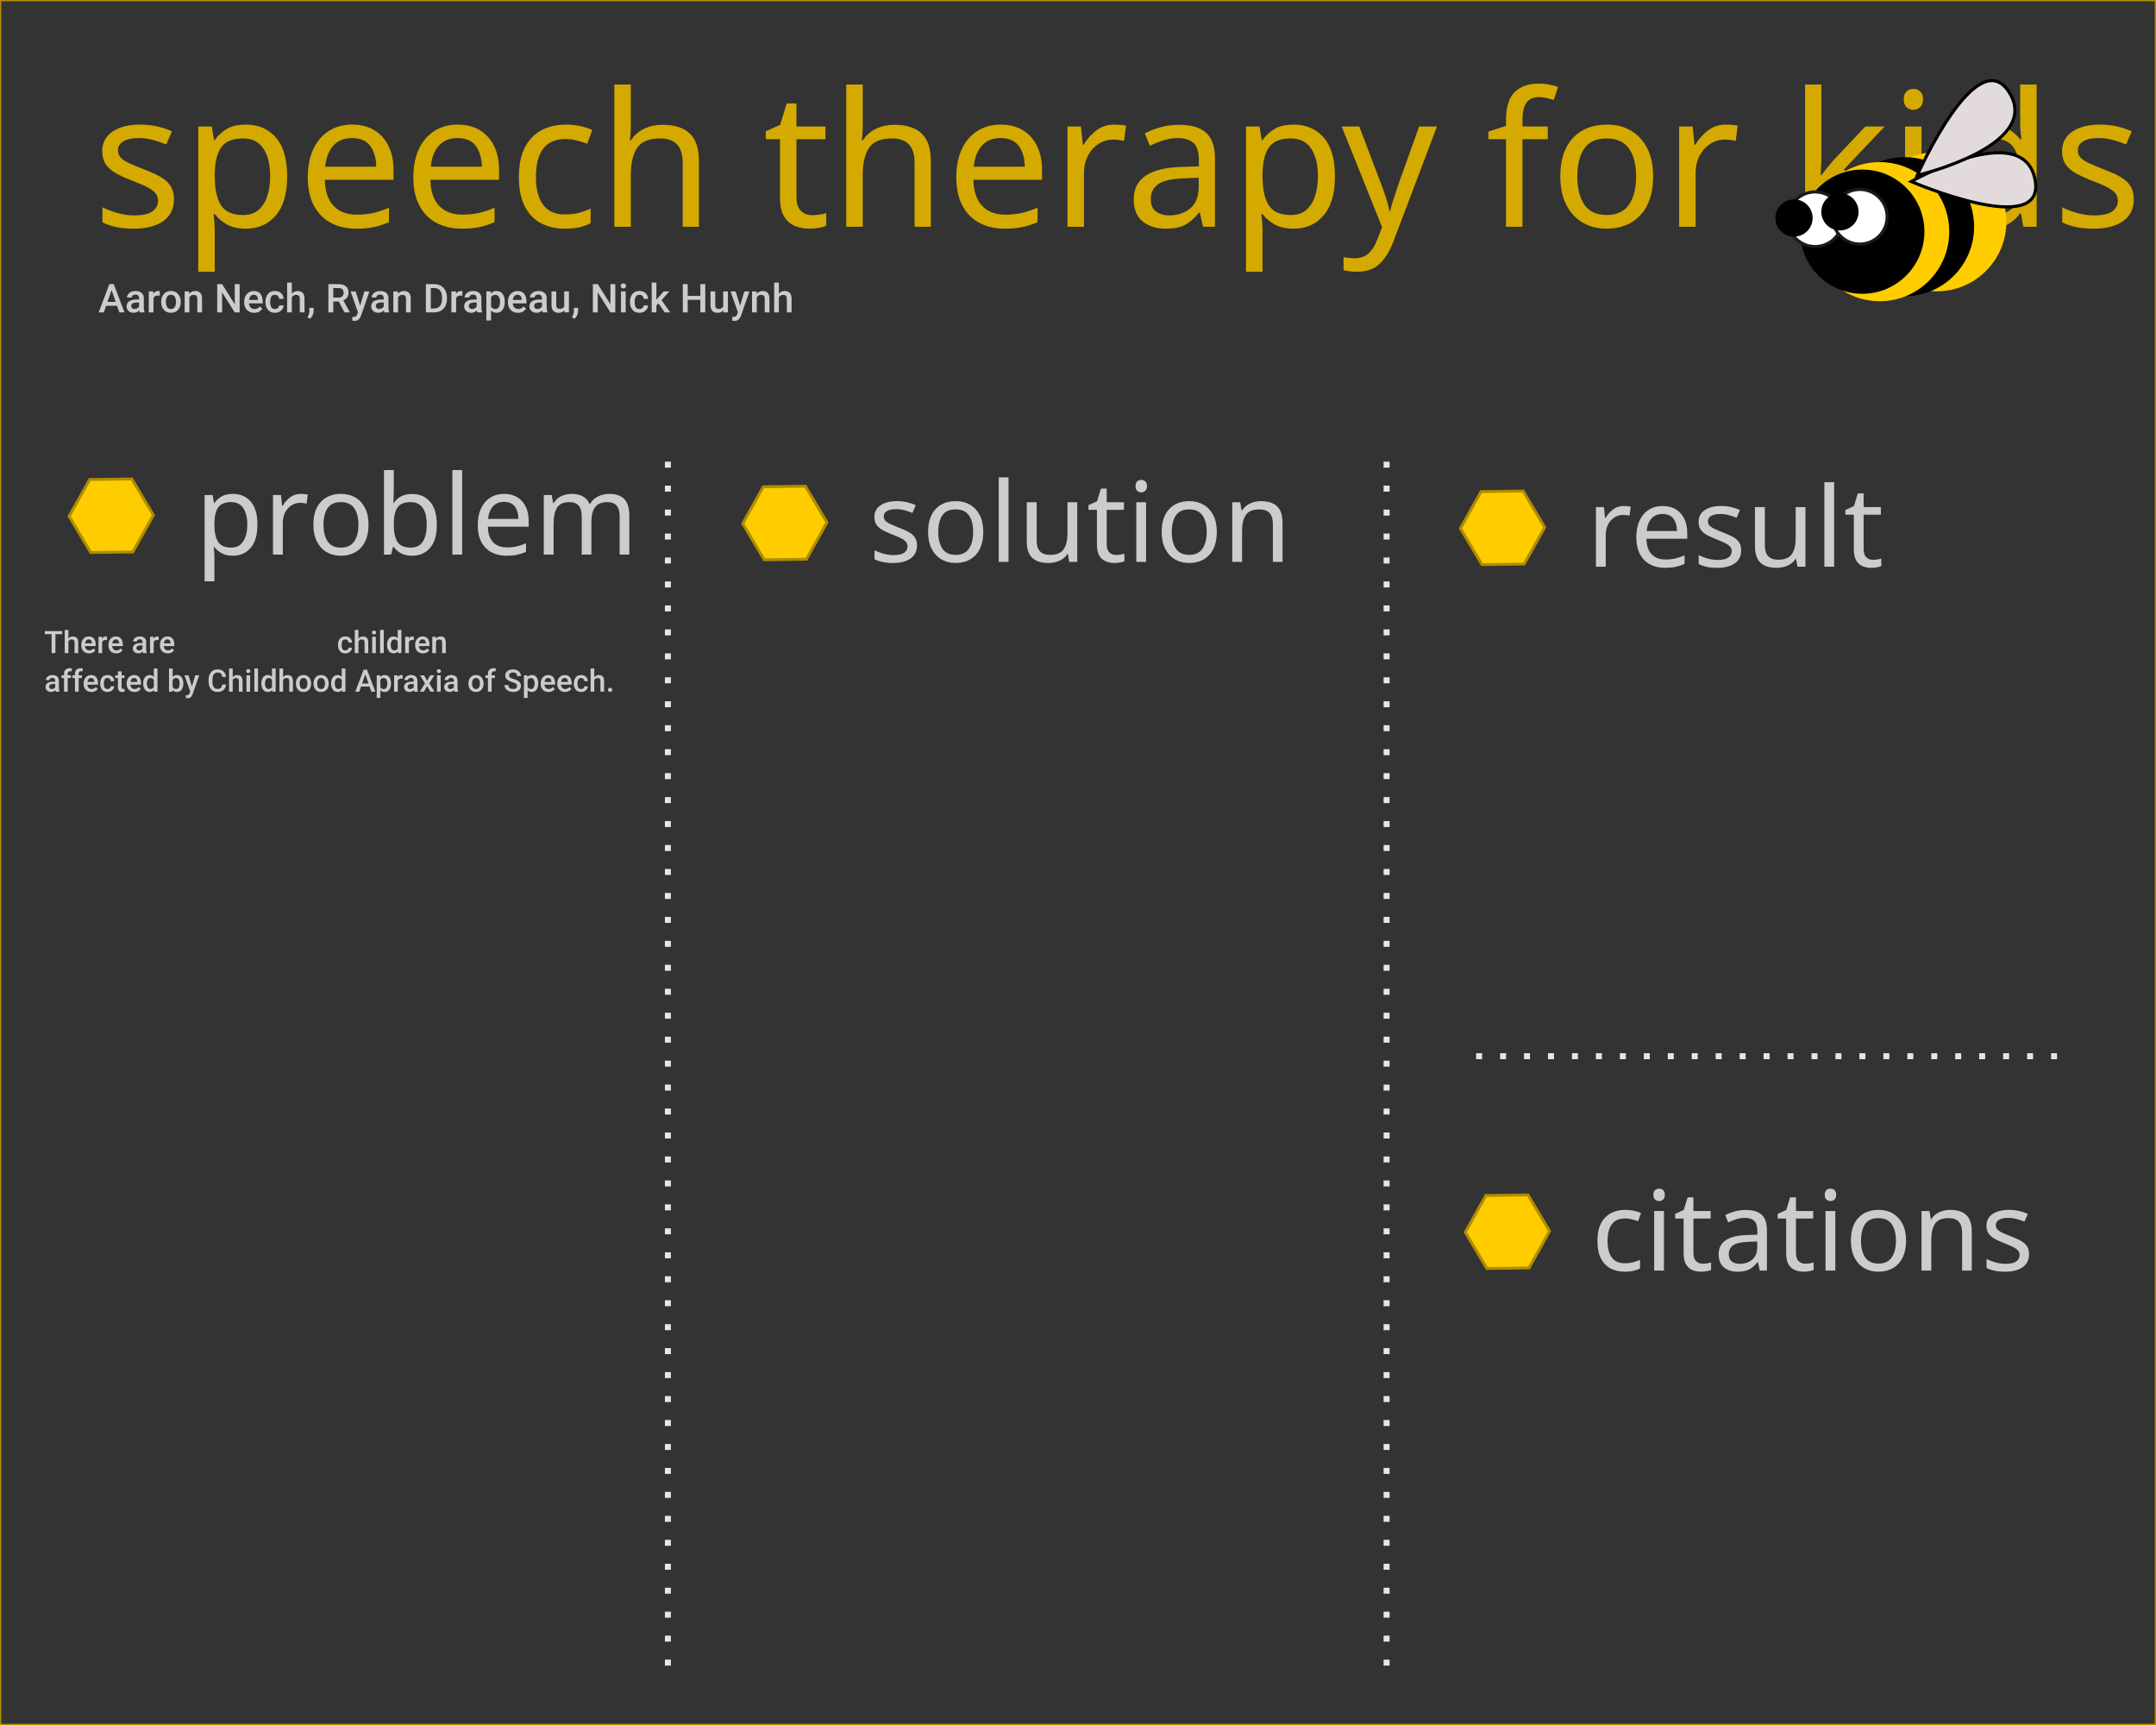
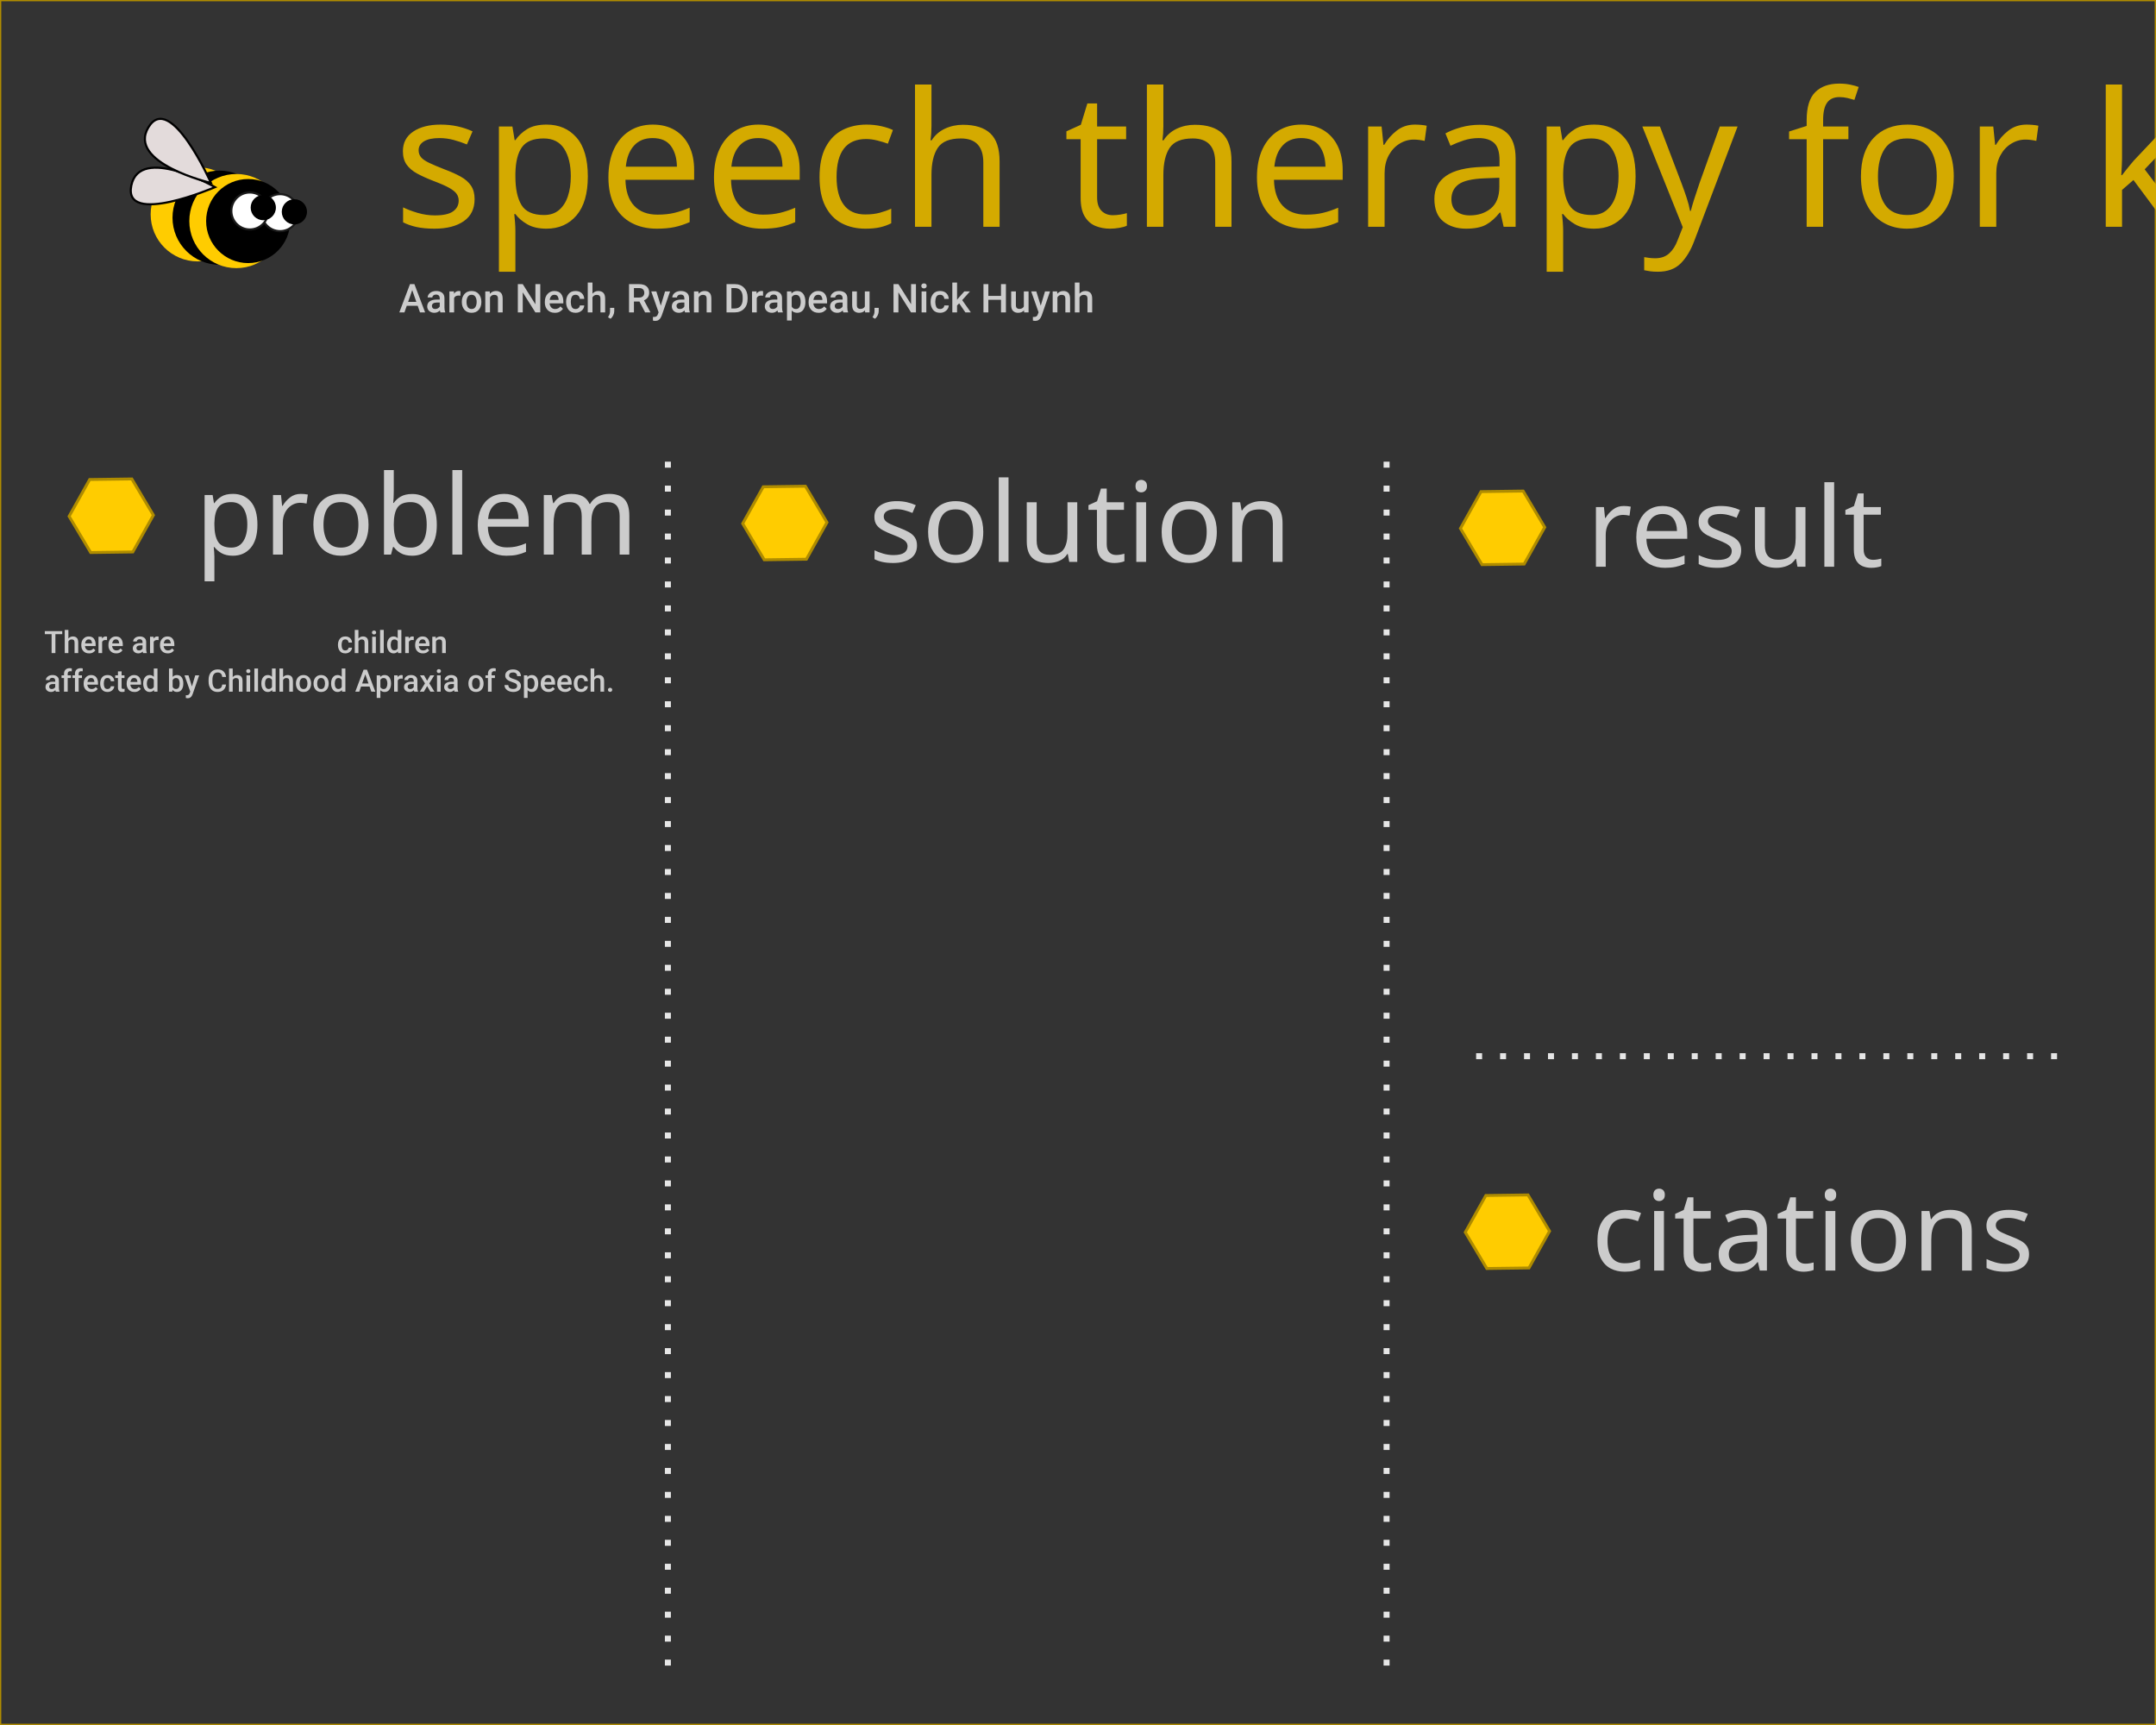
<svg xmlns="http://www.w3.org/2000/svg" width="3600" height="2880" id="svg13207" version="1.1">
  <defs id="defs13209">
    <clipPath clipPathUnits="userSpaceOnUse" id="clipPath4333">
      <path style="fill:#ffcc00;fill-opacity:1;stroke:none" d="m -4324.764,257.486 555.08,0 0,20.559 -555.08,0 z" id="path4335" />
    </clipPath>
    <clipPath clipPathUnits="userSpaceOnUse" id="clipPath4293">
      <path style="fill:#ffcc00;fill-opacity:1;stroke:none" d="m -4319.513,214.311 555.08,0 0,20.559 -555.08,0 z" id="path4295" />
    </clipPath>
  </defs>
  <g id="layer1" transform="translate(0,1827.64)">
    <rect style="fill:#333333;fill-opacity:1;stroke:#af8c00;stroke-width:2.104;stroke-opacity:1" id="rect13234-2-9-3" width="3597.896" height="2877.896" x="1.052" y="-1826.588" />
-     <text xml:space="preserve" style="font-size:312.524px;font-style:normal;font-variant:normal;font-weight:normal;font-stretch:normal;line-height:125%;letter-spacing:0px;word-spacing:0px;fill:#d4aa00;fill-opacity:1;stroke:none;font-family:Ostrich Sans;-inkscape-font-specification:Ostrich Sans" x="154.822" y="-1448.969" id="text13236">
-       <tspan id="tspan13238" x="154.822" y="-1448.969">speech therapy for kids</tspan>
+     <text xml:space="preserve" style="font-size:312.524px;font-style:normal;font-variant:normal;font-weight:normal;font-stretch:normal;line-height:125%;letter-spacing:0px;word-spacing:0px;fill:#d4aa00;fill-opacity:1;stroke:none;font-family:Ostrich Sans;-inkscape-font-specification:Ostrich Sans" x="656.822" y="-1448.969" id="text13236">
+       <tspan id="tspan13238" x="656.822" y="-1448.969">speech therapy for kids</tspan>
    </text>
-     <text xml:space="preserve" style="font-size:66.422px;font-style:normal;font-variant:normal;font-weight:500;font-stretch:normal;line-height:125%;letter-spacing:0px;word-spacing:0px;fill:#cccccc;fill-opacity:1;stroke:none;font-family:Roboto;-inkscape-font-specification:Roboto Medium" x="164.185" y="-1306.062" id="text13240">
-       <tspan id="tspan13242" x="164.185" y="-1306.062">Aaron Nech, Ryan Drapeau, Nick Huynh</tspan>
+     <text xml:space="preserve" style="font-size:66.422px;font-style:normal;font-variant:normal;font-weight:500;font-stretch:normal;line-height:125%;letter-spacing:0px;word-spacing:0px;fill:#cccccc;fill-opacity:1;stroke:none;font-family:Roboto;-inkscape-font-specification:Roboto Medium" x="666.185" y="-1306.062" id="text13240">
+       <tspan id="tspan13242" x="666.185" y="-1306.062">Aaron Nech, Ryan Drapeau, Nick Huynh</tspan>
    </text>
-     <g id="g3403-7-9" transform="matrix(-3.416262,0,0,3.416262,-76.96667,41.9583)">
+     <g id="g3403-7-9" transform="matrix(2.311775,0,0,2.311775,2570.689,-455.1507)">
      <path transform="matrix(1.522113,0,0,1.522113,-1850.697,-666.2423)" d="m 601.471,149.358 c 0,12.336 -10,22.336 -22.336,22.336 -12.336,0 -22.336,-10 -22.336,-22.336 0,-12.336 10,-22.336 22.336,-22.336 12.336,0 22.336,10 22.336,22.336 z" id="path3518-0-1-5-4-4-3-5" style="fill:#ffcc00;fill-opacity:1;stroke:none" />
      <path d="m 601.471,149.358 c 0,12.336 -10,22.336 -22.336,22.336 -12.336,0 -22.336,-10 -22.336,-22.336 0,-12.336 10,-22.336 22.336,-22.336 12.336,0 22.336,10 22.336,22.336 z" id="path3518-2-4-0-6-1-0-4-6" style="fill:#000000;fill-opacity:1;stroke:none" transform="matrix(1.522113,0,0,1.522113,-1834.912,-663.8139)" />
      <path d="m 601.471,149.358 c 0,12.336 -10,22.336 -22.336,22.336 -12.336,0 -22.336,-10 -22.336,-22.336 0,-12.336 10,-22.336 22.336,-22.336 12.336,0 22.336,10 22.336,22.336 z" id="path3518-6-7-7-9-1-1-1-6" style="fill:#ffcc00;fill-opacity:1;stroke:none" transform="matrix(1.522113,0,0,1.522113,-1822.77,-661.3855)" />
      <path d="m 601.471,149.358 c 0,12.336 -10,22.336 -22.336,22.336 -12.336,0 -22.336,-10 -22.336,-22.336 0,-12.336 10,-22.336 22.336,-22.336 12.336,0 22.336,10 22.336,22.336 z" id="path3518-2-5-4-0-5-8-5-4-7" style="fill:#000000;fill-opacity:1;stroke:none" transform="matrix(1.359029,0,0,1.359029,-1719.823,-637.0277)" />
      <path transform="matrix(1.522113,0,0,1.522113,-1724.42,-801.0186)" d="m 544.036,237.105 c 0,4.846 -3.929,8.775 -8.775,8.775 -4.846,0 -8.775,-3.929 -8.775,-8.775 0,-4.846 3.929,-8.775 8.775,-8.775 4.846,0 8.775,3.929 8.775,8.775 z" id="path3585-9-6-5-7-1-9-8" style="fill:#ffffff;fill-opacity:1;stroke:#1a1a1a" />
      <path transform="matrix(1.522113,0,0,1.522113,-1746.276,-802.2328)" d="m 544.036,237.105 c 0,4.846 -3.929,8.775 -8.775,8.775 -4.846,0 -8.775,-3.929 -8.775,-8.775 0,-4.846 3.929,-8.775 8.775,-8.775 4.846,0 8.775,3.929 8.775,8.775 z" id="path3585-0-1-4-3-4-6-3-9" style="fill:#ffffff;fill-opacity:1;stroke:#1a1a1a" />
      <path transform="matrix(1.522113,0,0,1.522113,-1702.564,-802.2328)" d="m 533.666,237.504 c 0,3.304 -2.679,5.983 -5.983,5.983 -3.304,0 -5.983,-2.679 -5.983,-5.983 0,-3.304 2.679,-5.983 5.983,-5.983 3.304,0 5.983,2.679 5.983,5.983 z" id="path3605-0-3-0-1-9-4-6" style="fill:#000000;fill-opacity:1;stroke:none" />
      <path transform="matrix(1.522113,0,0,1.522113,-1725.027,-805.2682)" d="m 533.666,237.504 c 0,3.304 -2.679,5.983 -5.983,5.983 -3.304,0 -5.983,-2.679 -5.983,-5.983 0,-3.304 2.679,-5.983 5.983,-5.983 3.304,0 5.983,2.679 5.983,5.983 z" id="path3605-9-0-1-4-3-6-5-0" style="fill:#000000;fill-opacity:1;stroke:none" />
      <path id="path3625-5-9-3-4-2-1-4" d="m -956.677,-458.538 c 0,0 -66.526,28.607 -60.48,-1.14 6.045,-29.747 60.48,1.14 60.48,1.14 z" style="fill:#e3dbdb;stroke:#000000;stroke-width:1.522px;stroke-linecap:butt;stroke-linejoin:miter;stroke-opacity:1" />
      <path id="path3625-4-3-3-4-8-4-0-4" d="m -959.61,-461.557 c 0,0 -29.346,-66.203 -45.133,-40.276 -15.787,25.927 45.133,40.276 45.133,40.276 z" style="fill:#e3dbdb;stroke:#000000;stroke-width:1.522px;stroke-linecap:butt;stroke-linejoin:miter;stroke-opacity:1" />
    </g>
    <g id="g14162" transform="matrix(0.8051224,0,0,0.8051224,2.642624,-121.5929)">
      <path transform="matrix(1.066644,0.2703082,-0.2703082,1.066644,66.28273,-1437.39)" d="m 284.742,361.885 -76.73,20.56 -56.17,-56.17 20.56,-76.73 76.73,-20.56 56.17,56.17 z" id="path4929-7" style="fill:#ffcc00;fill-opacity:1;stroke:#af8c00;stroke-width:5.428;stroke-miterlimit:4;stroke-opacity:1;stroke-dasharray:none" />
      <text id="text13236-5" y="-968.896" x="401.457" style="font-size:230.642px;font-style:normal;font-variant:normal;font-weight:normal;font-stretch:normal;line-height:125%;letter-spacing:0px;word-spacing:0px;fill:#cccccc;fill-opacity:1;stroke:none;font-family:Ostrich Sans;-inkscape-font-specification:Ostrich Sans" xml:space="preserve">
        <tspan y="-968.896" x="401.457" id="tspan13238-6">problem</tspan>
      </text>
    </g>
    <g id="g14157" transform="matrix(0.8051224,0,0,0.8051224,67.29239,-91.01493)">
      <g id="g14271" transform="translate(185.6892,-35.1304)">
        <path style="fill:#ffcc00;fill-opacity:1;stroke:#af8c00;stroke-width:5.428;stroke-miterlimit:4;stroke-opacity:1;stroke-dasharray:none" id="path4929-7-1" d="m 284.742,361.885 -76.73,20.56 -56.17,-56.17 20.56,-76.73 76.73,-20.56 56.17,56.17 z" transform="matrix(1.066644,0.2703082,-0.2703082,1.066644,1197.232,-1425.183)" />
        <text xml:space="preserve" style="font-size:230.642px;font-style:normal;font-variant:normal;font-weight:normal;font-stretch:normal;line-height:125%;letter-spacing:0px;word-spacing:0px;fill:#cccccc;fill-opacity:1;stroke:none;font-family:Ostrich Sans;-inkscape-font-specification:Ostrich Sans" x="1532.406" y="-956.689" id="text13236-5-2">
          <tspan id="tspan13238-6-3" x="1532.406" y="-956.689">solution</tspan>
        </text>
      </g>
    </g>
    <g id="g14152" transform="matrix(0.8051224,0,0,0.8051224,432.3473,-114.4711)">
      <path transform="matrix(1.066644,0.2703082,-0.2703082,1.066644,2418.064,-1421.142)" d="m 284.742,361.885 -76.73,20.56 -56.17,-56.17 20.56,-76.73 76.73,-20.56 56.17,56.17 z" id="path4929-7-1-0" style="fill:#ffcc00;fill-opacity:1;stroke:#af8c00;stroke-width:5.428;stroke-miterlimit:4;stroke-opacity:1;stroke-dasharray:none" />
      <text id="text13236-5-2-0" y="-952.648" x="2753.238" style="font-size:230.642px;font-style:normal;font-variant:normal;font-weight:normal;font-stretch:normal;line-height:125%;letter-spacing:0px;word-spacing:0px;fill:#cccccc;fill-opacity:1;stroke:none;font-family:Ostrich Sans;-inkscape-font-specification:Ostrich Sans" xml:space="preserve">
        <tspan y="-952.648" x="2753.238" id="tspan13238-6-3-5">result</tspan>
      </text>
    </g>
    <g id="g14227" transform="matrix(0.8051224,0,0,0.8051224,398.7424,71.73259)">
      <g transform="translate(51.77615,1228.345)" id="g14152-4">
        <path style="fill:#ffcc00;fill-opacity:1;stroke:#af8c00;stroke-width:5.428;stroke-miterlimit:4;stroke-opacity:1;stroke-dasharray:none" id="path4929-7-1-0-5" d="m 284.742,361.885 -76.73,20.56 -56.17,-56.17 20.56,-76.73 76.73,-20.56 56.17,56.17 z" transform="matrix(1.066644,0.2703082,-0.2703082,1.066644,2418.064,-1421.142)" />
        <text xml:space="preserve" style="font-size:230.642px;font-style:normal;font-variant:normal;font-weight:normal;font-stretch:normal;line-height:125%;letter-spacing:0px;word-spacing:0px;fill:#cccccc;fill-opacity:1;stroke:none;font-family:Ostrich Sans;-inkscape-font-specification:Ostrich Sans" x="2753.238" y="-952.648" id="text13236-5-2-0-5">
          <tspan id="tspan13238-6-3-5-9" x="2753.238" y="-952.648">citations</tspan>
        </text>
      </g>
    </g>
    <path style="fill:#e6e6e6;stroke:#e6e6e6;stroke-width:10;stroke-linecap:butt;stroke-linejoin:miter;stroke-miterlimit:4;stroke-opacity:1;stroke-dasharray:10, 30;stroke-dashoffset:0" d="m 2315.27,-1056.839 0,2028.386" id="path14233" />
    <path style="fill:#e6e6e6;stroke:#e6e6e6;stroke-width:10;stroke-linecap:butt;stroke-linejoin:miter;stroke-miterlimit:4;stroke-opacity:1;stroke-dasharray:10, 30;stroke-dashoffset:0" d="m 1115.208,-1056.839 0,2028.386" id="path14233-0" />
    <path style="fill:#e6e6e6;stroke:#e6e6e6;stroke-width:10;stroke-linecap:butt;stroke-linejoin:miter;stroke-miterlimit:4;stroke-opacity:1;stroke-dasharray:10, 30;stroke-dashoffset:0" d="m 2464.772,-64.24 977.828,0" id="path14233-0-7" />
    <text xml:space="preserve" style="font-size:51.556px;font-style:normal;font-variant:normal;font-weight:500;font-stretch:normal;line-height:125%;letter-spacing:0px;word-spacing:0px;fill:#cccccc;fill-opacity:1;stroke:none;font-family:Roboto;-inkscape-font-specification:Roboto Medium" x="73.701" y="-737.297" id="text13240-5">
      <tspan id="tspan13242-4" x="73.701" y="-737.297">There are                     children</tspan>
      <tspan x="73.701" y="-672.852" id="tspan14454">affected by Childhood Apraxia of Speech.</tspan>
      <tspan x="73.701" y="-608.407" id="tspan14458"> </tspan>
    </text>
  </g>
</svg>
